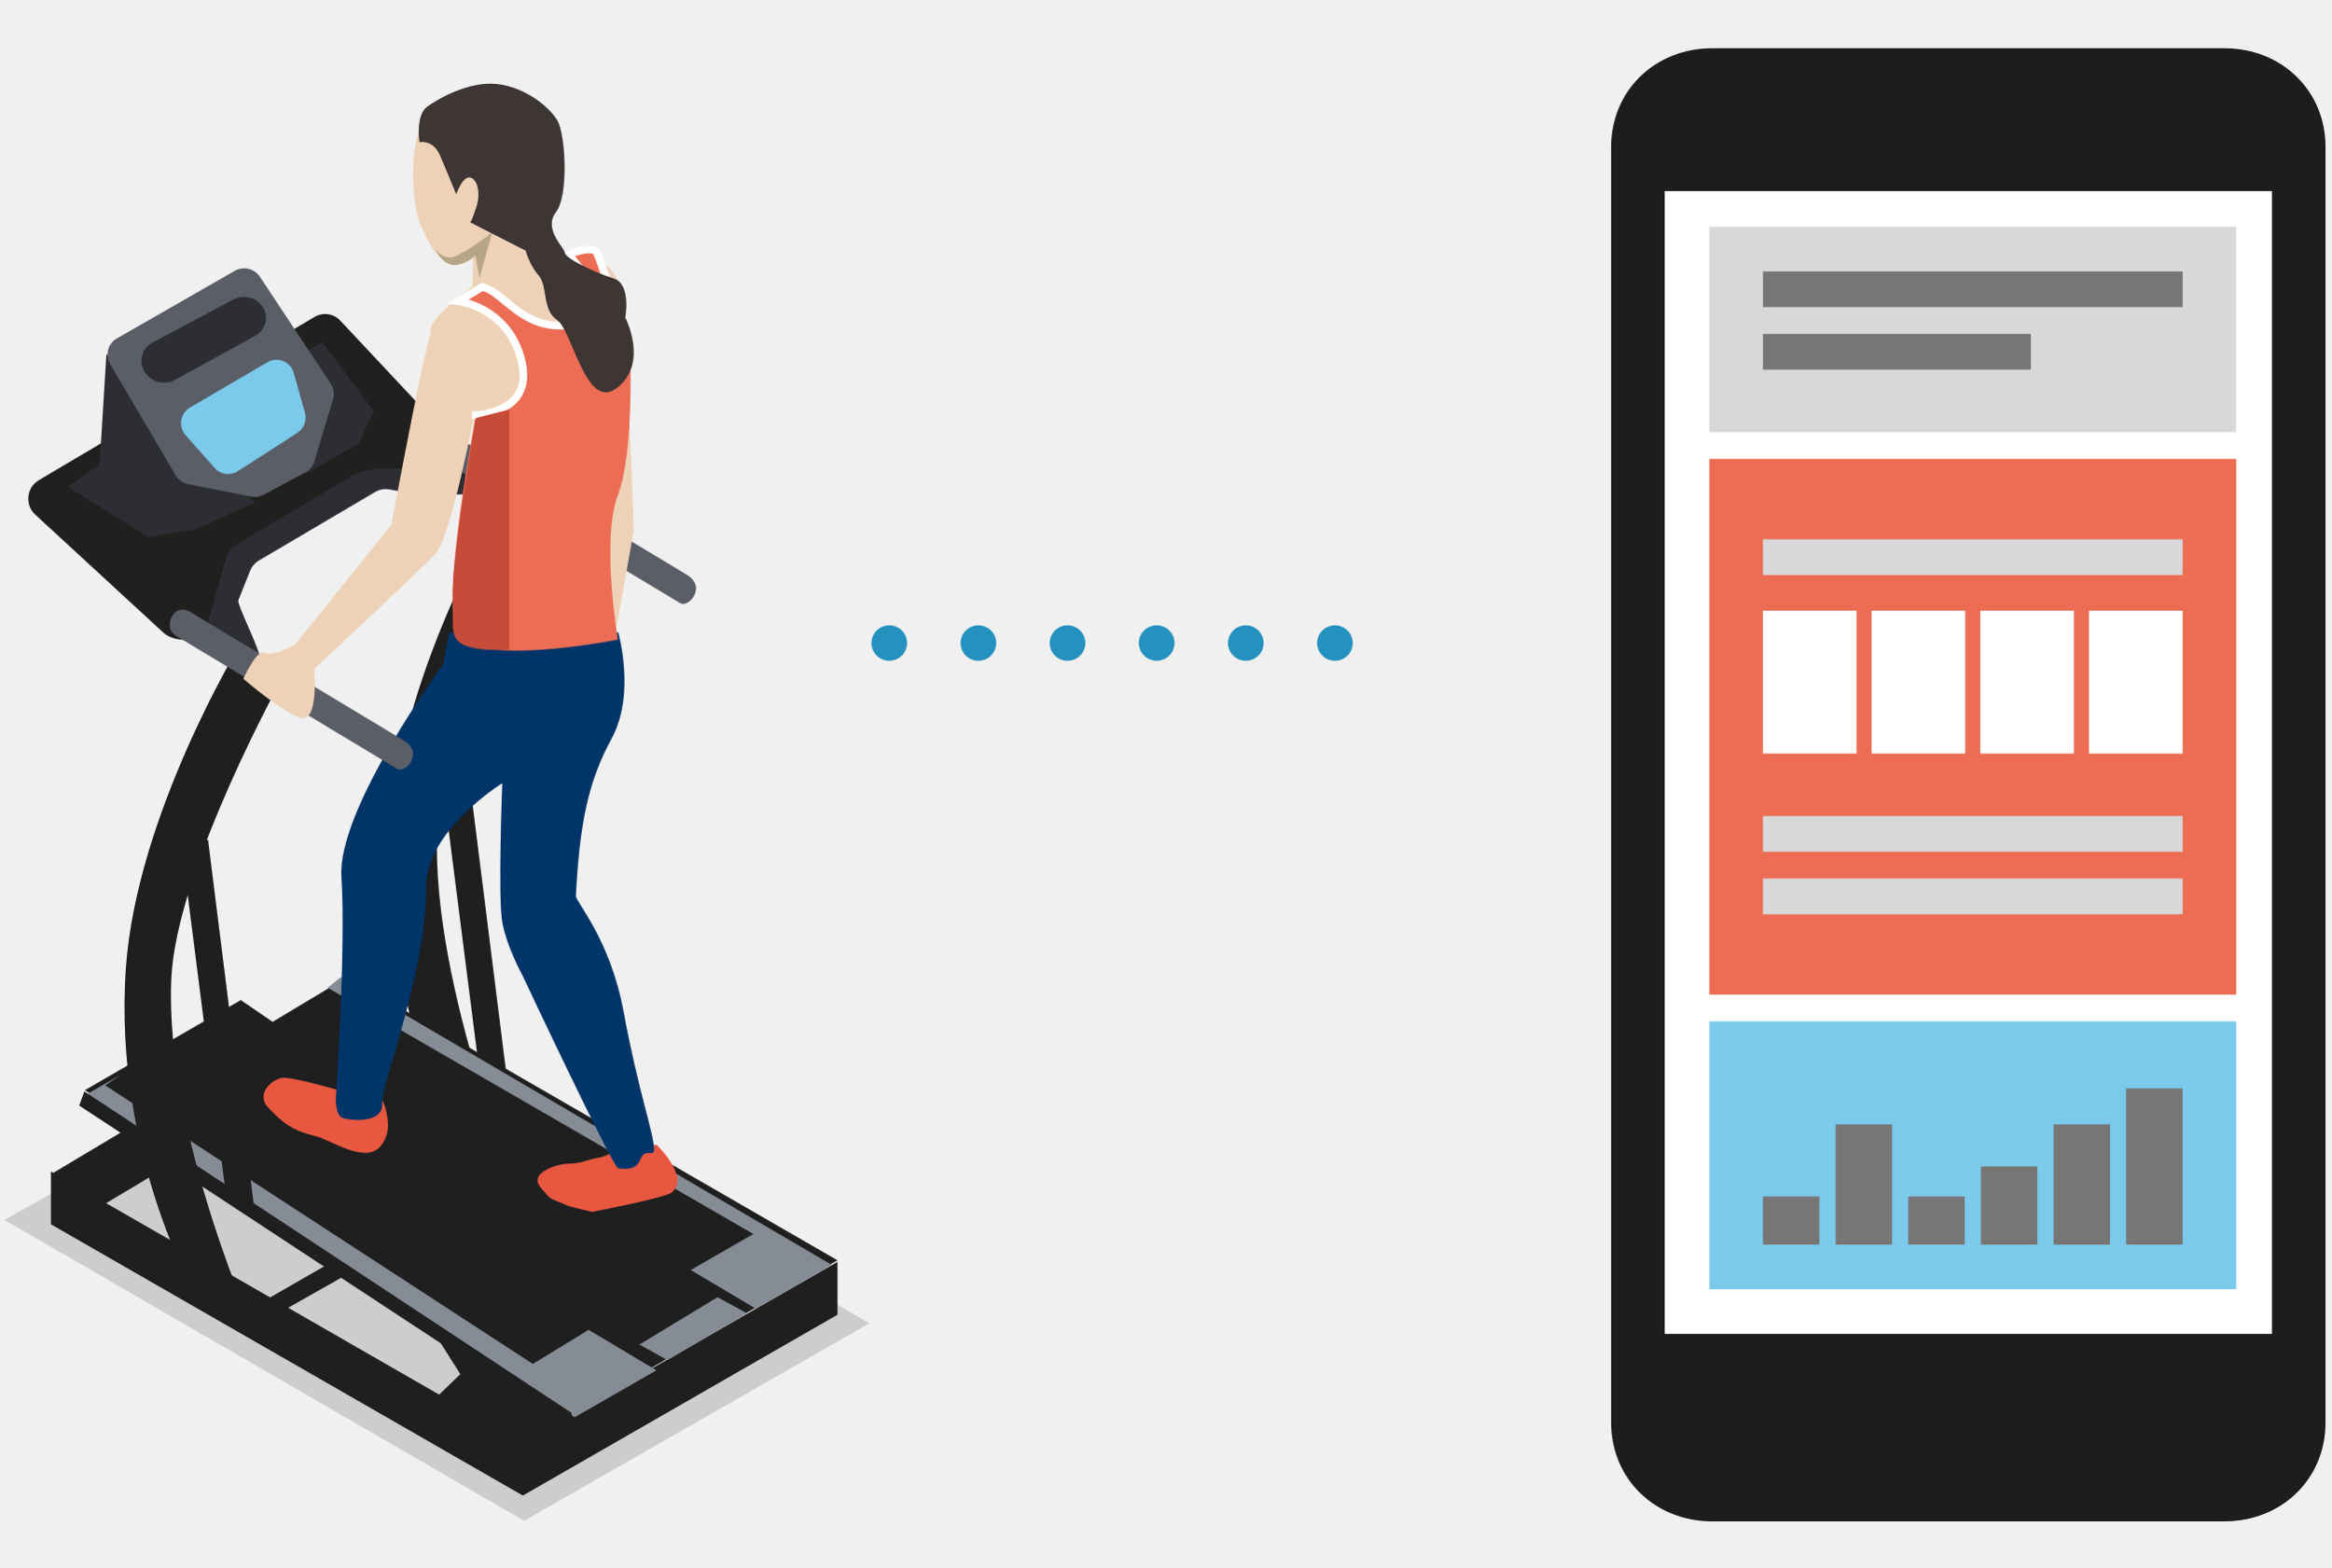
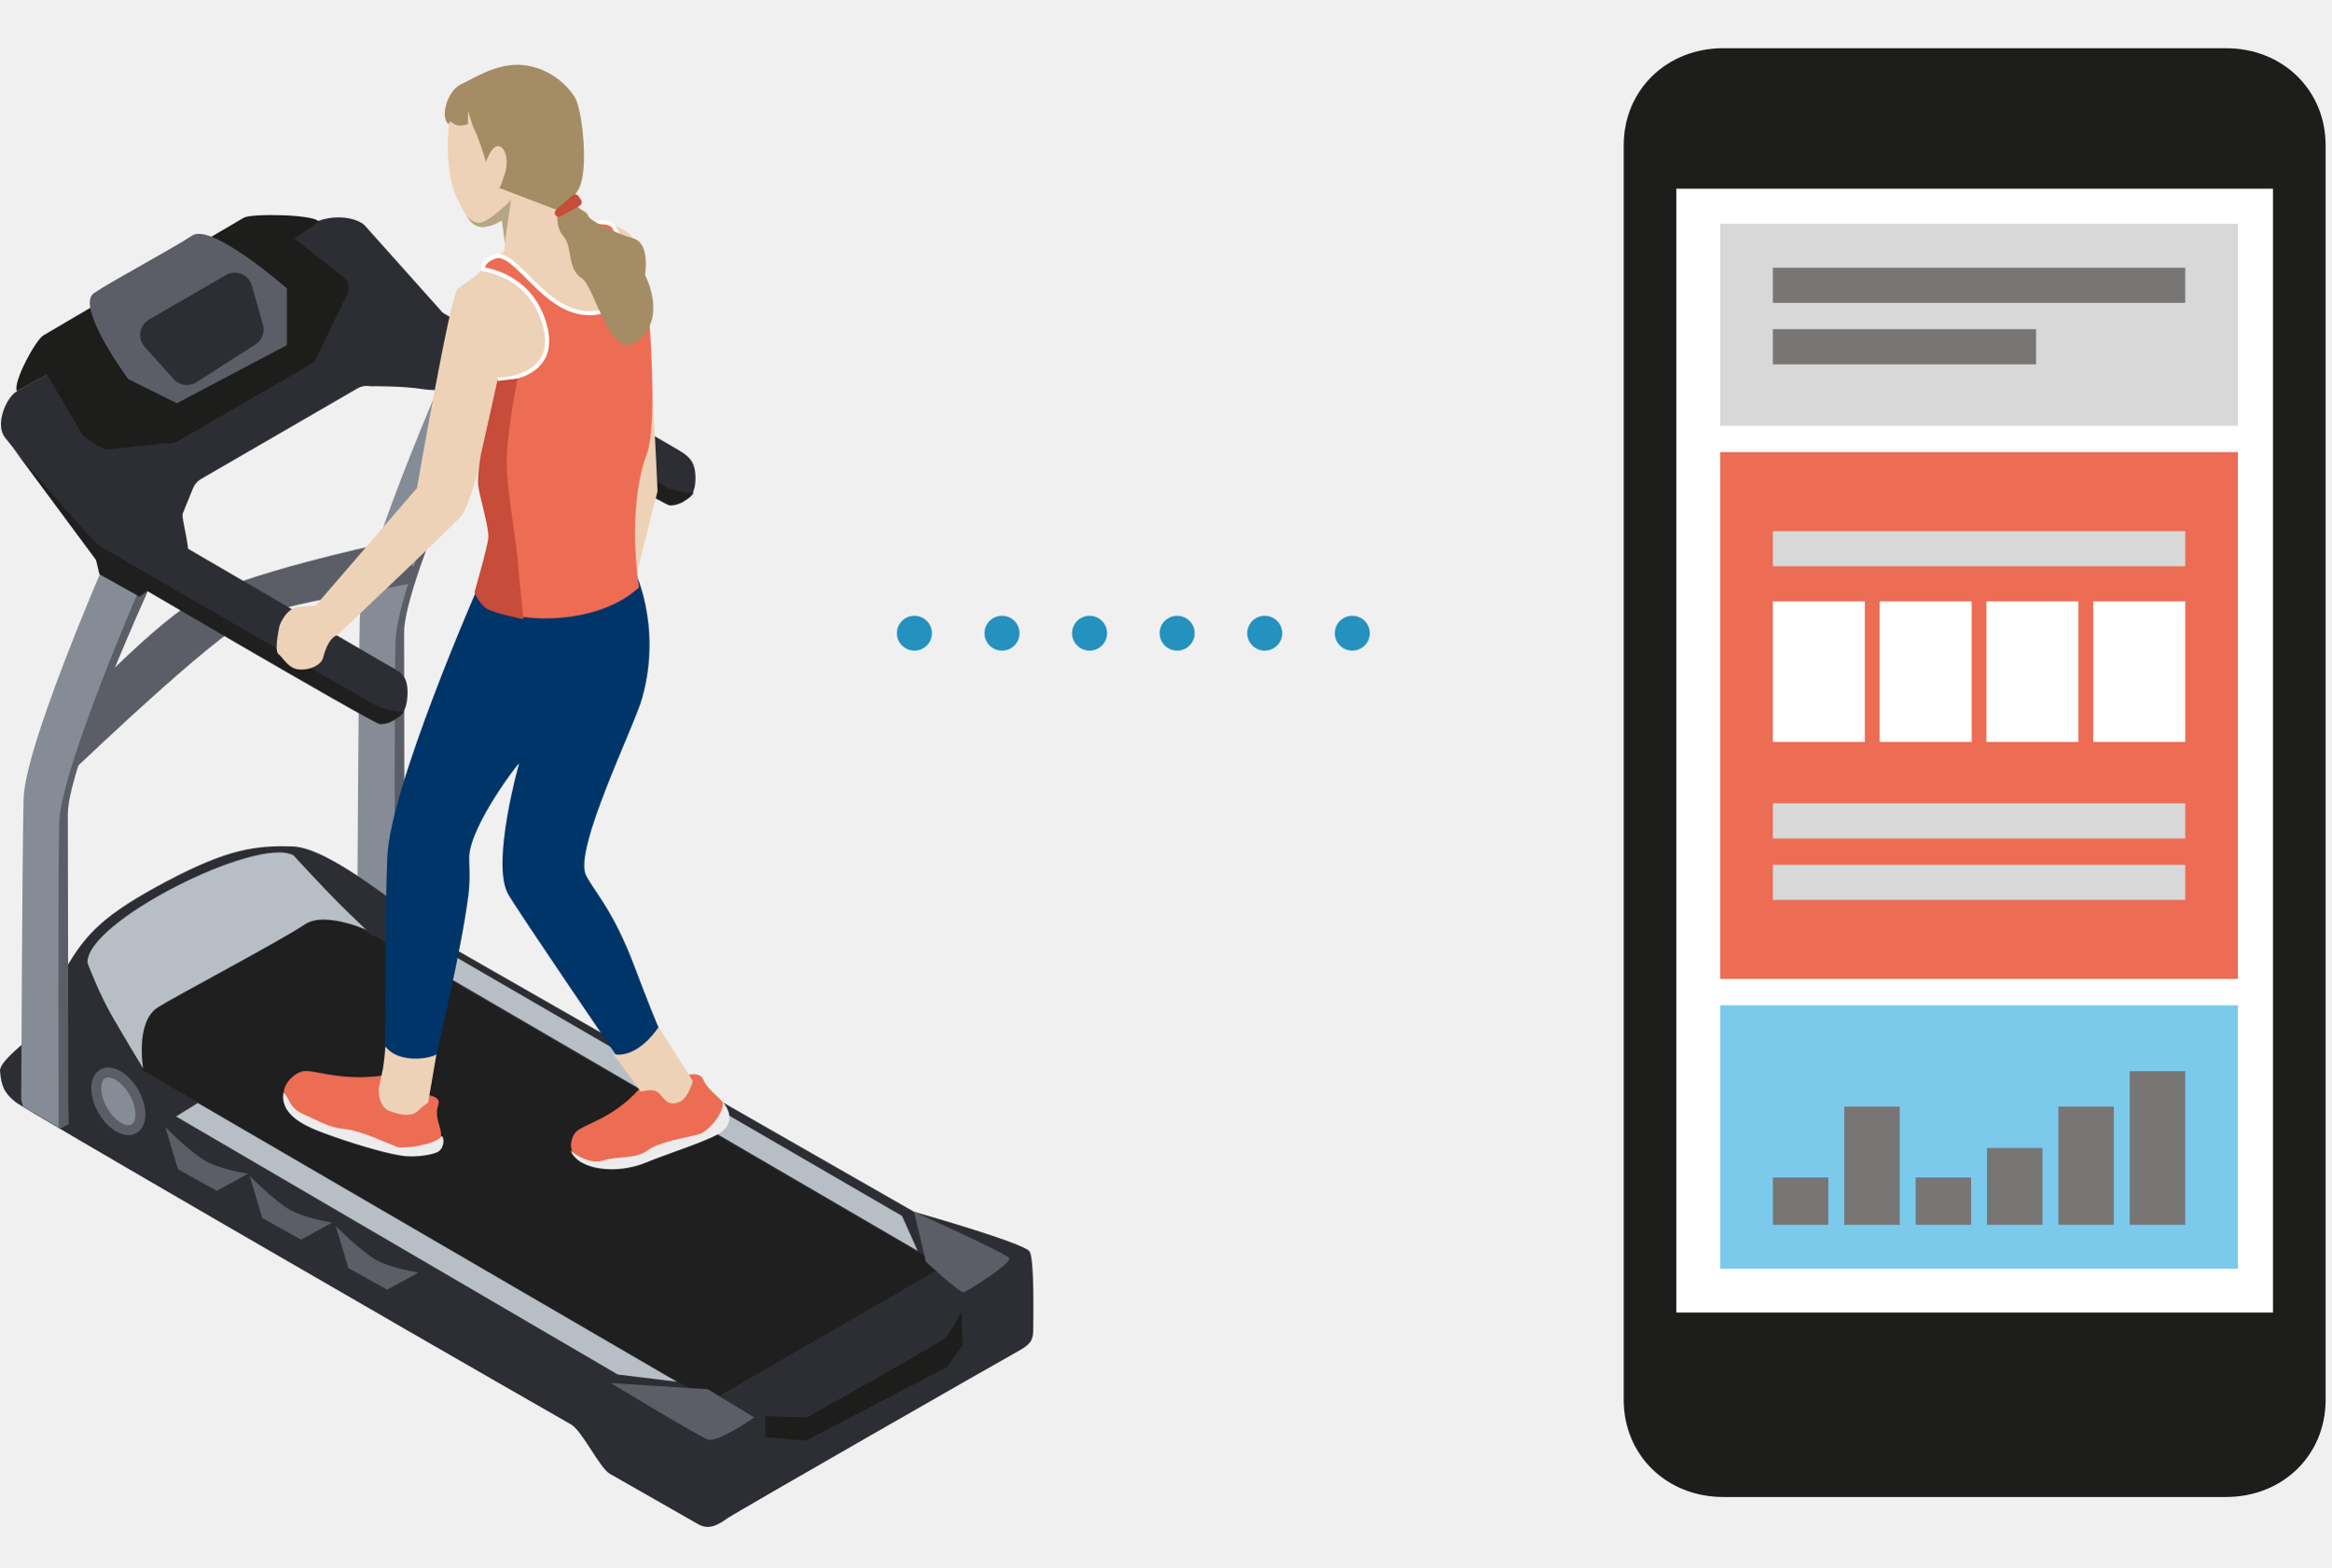
<svg xmlns="http://www.w3.org/2000/svg" width="290" height="195" viewBox="0 0 290 195">
  <g fill="none" fill-rule="evenodd" transform="translate(0 6)">
-     <g transform="translate(0 4.41)">
-       <polygon fill="#DBD9DB" points="108.153 154.254 44.443 116.912 .54 141.382 65.21 178.83" style="mix-blend-mode:multiply" />
-       <g transform="translate(3.52)">
-         <g transform="translate(0 22.398)">
-           <polyline fill="#1F1F1F" points="24.58 131.8 57.351 112.961 59.779 114.388 27.111 132.877 24.58 131.8" />
-           <polyline fill="#1F1F1F" points="59.838 103.714 56.144 100.697 50.687 57.882 54.041 57.481 59.838 103.714" />
-           <path fill="#2C2E33" d="M28.707,49.032 C29.2,48.73 25.918,42.429 26.134,41.885 L27.577,38.254 C27.799,37.696 28.197,37.229 28.707,36.928 L43.145,28.415 C43.688,28.095 44.324,27.982 44.94,28.095 L48.072,28.671 C48.733,28.793 57.48,28.787 58.044,28.415 L54.456,25.675 C56.04,24.63 53.096,23.899 51.546,22.8 L46.968,19.555 C46.125,18.957 45.02,18.91 44.132,19.434 L16.813,35.542 C15.564,36.278 15.121,37.898 15.815,39.188 L18.394,43.984 C19.117,45.33 20.791,45.792 22.081,45.003 L28.707,49.032 Z" />
-           <path fill="#1F1F1F" d="M61.619,117.229 C61.619,117.229 50.058,90.067 50.871,70.589 C51.443,56.907 64.766,32.91 64.766,32.91 L59.361,29.029 C59.361,29.029 46.614,50.016 45.236,69.022 C43.512,92.815 54.637,113.134 54.637,113.134 L61.619,117.229" />
-           <polygon fill="#1F1F1F" points="68.1 142.835 7.04 102.843 26.433 91.639 30.394 94.342 39.674 88.777 100.669 124.018" />
-           <polygon fill="#1F1F1F" points="53.747 138.185 51.114 140.728 2.816 112.961 2.816 119.538 61.528 153.291 100.669 130.789 100.669 124.213 68.051 142.965 48.481 129.837" />
-           <polyline fill="#1F1F1F" points="2.816 113.311 12.922 107.271 19.007 111.335 6.767 118.651 2.816 113.311" />
-           <polyline fill="#868C96" points="9.569 102.251 62.766 136.912 69.709 132.671 78.142 137.707 67.972 143.546 7.04 103.502 11.582 100.869" />
-           <polygon fill="#868C96" points="99.965 124.597 90.494 130.032 82.41 125.227 90.201 120.747 37.241 90.102 38.871 88.777" />
-           <polyline fill="#868C96" points="76.03 134.498 85.741 128.609 89.405 130.61 79.5 136.434 76.03 134.498" />
-           <path fill="#1F1F1F" d="M28.532,133.874 C28.532,133.874 16.971,108.561 17.784,89.083 C18.355,75.401 31.679,51.404 31.679,51.404 L26.274,47.523 C26.274,47.523 13.526,68.51 12.149,87.515 C10.425,111.309 21.549,129.78 21.549,129.78" />
-           <path fill="#20201F" d="M16.828,45.936 L0.861,31.224 C-0.453,30.013 -0.23,27.853 1.303,26.945 L35.606,6.631 C36.712,5.976 38.122,6.227 38.942,7.226 L54.637,23.975 C56.207,25.886 50.393,26.013 52.867,26.593 L48.913,25.873 C43.409,24.742 40.717,26.125 40.177,26.448 L25.73,35.072 C25.339,35.306 25.013,35.639 24.787,36.038 L22.031,45.725 C21.195,47.198 18.068,47.078 16.828,45.936" />
-           <polyline fill="#2C2E33" points="9.718 11.247 8.869 24.997 4.928 27.77 14.877 34.008 20.949 33.045 28.159 29.712 9.718 11.247" />
-           <polyline fill="#2C2E33" points="34.841 10.776 36.601 9.824 42.943 18.319 41.158 22.343 34.495 26.184 34.841 10.776" />
-           <path fill="#5B5E67" d="M27.723,28.984 L19.882,27.433 C19.228,27.303 18.661,26.902 18.325,26.331 L10.174,12.472 C9.523,11.365 9.903,9.942 11.021,9.301 L25.694,0.888 C26.762,0.275 28.127,0.596 28.805,1.62 L37.632,14.95 C38.011,15.522 38.115,16.232 37.916,16.888 L35.574,24.627 C35.396,25.215 34.989,25.708 34.445,25.999 L29.281,28.754 C28.804,29.008 28.253,29.09 27.723,28.984" />
-           <path fill="#7BCAEC" d="M19.577,21.351 L23.195,25.434 C23.924,26.256 25.135,26.424 26.056,25.831 L33.463,21.058 C34.294,20.523 34.679,19.5 34.41,18.542 L33.02,13.598 C32.623,12.184 31.015,11.527 29.757,12.262 L20.121,17.896 C18.896,18.612 18.632,20.285 19.577,21.351" />
-           <path fill="#2C2E33" d="M14.438,13.363 L14.512,13.486 C15.263,14.743 16.948,15.177 18.265,14.453 L28.199,8.991 C29.511,8.27 29.957,6.674 29.195,5.429 C28.443,4.2 26.791,3.771 25.487,4.468 L15.479,9.807 C14.154,10.513 13.688,12.108 14.438,13.363" />
-           <polyline fill="#1F1F1F" points="28.159 117.94 24.466 114.923 19.007 72.108 22.363 71.706 28.159 117.94" />
-           <polyline fill="#1F1F1F" points="67.47 144.969 6.336 104.766 6.972 103.003 67.582 143.003 67.47 144.969" />
-         </g>
-         <g transform="translate(17.456)">
-           <path fill="#E85740" d="M55.363 132.727C55.363 132.727 54.856 133.421 53.381 133.675 51.907 133.928 51.388 134.393 49.652 134.393 48.495 134.393 44.703 135.502 46.265 137.327 47.828 139.153 47.066 138.477 49.652 139.62 49.97 139.76 52.678 140.395 52.678 140.395 52.678 140.395 61.762 138.654 62.586 137.978 64.942 136.047 60.679 132.014 60.679 132.014L55.363 133.668M14.151 123.707C12.904 123.856 10.7 125.717 12.46 127.493 14.22 129.269 15.21 130.228 18.237 130.945 20.152 131.4 24.6 134.593 26.463 132.102 27.652 130.51 27.298 128.824 26.974 127.493 26.778 126.684 26.137 125.383 25.29 125.408L21.734 125.408C21.734 125.408 15.398 123.557 14.151 123.707z" />
-           <path fill="#003569" d="M21.497,98.724 C22.077,107.597 20.796,126.405 20.796,126.405 C20.796,126.405 20.796,128.248 21.497,128.633 C22.199,129.017 26.707,129.572 26.59,126.88 C26.474,124.188 32.046,110.912 32.046,99.87 C32.046,92.908 41.511,87.048 41.511,87.048 C41.511,87.048 40.948,101.247 41.511,104.347 C42.073,107.448 43.997,110.912 43.997,110.912 C43.997,110.912 55.267,134.882 55.938,134.977 C58.798,135.367 58.451,133.747 59.064,133.273 C59.706,132.776 60.415,133.487 60.395,132.594 C60.349,130.527 58.415,125.323 56.62,115.573 C54.922,106.342 50.625,101.835 50.666,101.064 C51.128,92.385 52.093,87.028 55.115,81.487 C58.136,75.945 55.938,68.285 55.938,68.285 L34.892,68.285 L34.187,72.235 C34.187,72.235 20.941,90.214 21.497,98.724 Z" />
-           <path fill="#5B5E67" d="M63.592 64.611L37.173 48.713C36.337 48.21 35.342 47.84 35.342 46.731 35.342 45.621 36.337 44.176 37.899 45.116L64.318 61.014C64.428 61.08 65.613 61.689 65.613 62.798 65.613 63.908 64.428 65.114 63.592 64.611M28.393 85.239L1.974 69.34C1.138 68.837.143 68.467.143 67.358.143 66.249 1.138 64.803 2.699 65.743L29.119 81.641C29.229 81.708 30.414 82.316 30.414 83.426 30.414 84.535 29.229 85.742 28.393 85.239" />
-           <path fill="#EED2B7" d="M11.986,70.801 C12.954,71.371 15.731,69.796 15.731,69.796 L27.737,54.832 C27.737,54.832 32.205,30.363 33.11,29.572 C34.015,28.781 39.265,25.347 39.265,25.347 L51.343,21.34 C51.343,21.34 54.075,21.527 55.543,23.807 C57.01,26.086 57.87,55.611 57.87,55.611 L55.543,68.612 L35.658,68.612 L38.023,41.17 C38.023,41.17 35.131,56.539 33.11,58.624 C31.09,60.71 18.129,72.819 18.129,72.819 C18.129,72.819 18.702,79.51 16.459,78.917 C14.216,78.324 9.295,74.049 9.295,74.049 C9.295,74.049 11.019,70.231 11.986,70.801 Z" />
-           <path fill="#EED2B7" d="M32.661,2.847 C32.661,2.847 32.331,3.603 31.222,5.819 C30.114,8.036 30.117,14.802 31.411,17.702 C32.703,20.602 34.094,23.669 37.485,21.095 C37.766,20.882 37.876,22.536 37.876,22.536 L37.781,25.24 C37.781,25.24 32.726,28.878 32.563,30.633 C32.417,32.213 37.201,42.878 39.43,42.676 C41.658,42.475 46.949,32.443 46.348,30.069 C45.747,27.696 47.31,24.082 47.31,24.082 L44.705,11.028 L40.58,5.793 L32.661,2.847" />
-           <path fill="#B7A587" d="M40.27,18.495 C40.27,18.495 36.322,21.594 35.022,21.634 C34.063,21.664 33.23,20.721 33.23,20.721 C33.23,20.721 34.144,22.746 35.74,22.559 C37.336,22.372 38.141,21.342 38.141,21.342 L38.673,24.185 L40.27,18.495" />
-           <path fill="#EC6D54" d="M50.861,29.825 C57.19,28.648 50.044,21.255 50.044,21.255 C50.044,21.255 53.017,20.023 53.534,21.015 C54.05,22.007 57.382,32.15 57.382,32.15 C57.382,32.15 58.032,45.588 55.895,51.187 C53.759,56.786 55.895,69.177 55.895,69.177 C55.895,69.177 37.976,72.754 35.895,68.344 C33.814,63.934 38.276,41.008 38.276,41.008 C38.276,41.008 45.926,41.08 44.341,34.385 C42.755,27.69 36.601,26.985 36.601,26.985 L39.525,25.246 C42.262,25.778 44.533,31.001 50.861,29.825 Z" />
-           <path stroke="#FFFFFF" stroke-width=".952" d="M37.748,41.256 C37.748,41.256 45.522,41.329 43.912,34.552 C42.301,27.776 36.046,27.063 36.046,27.063 L39.018,25.302 C41.799,25.841 44.107,31.128 50.538,29.937 C56.97,28.746 49.707,21.262 49.707,21.262 C49.707,21.262 52.729,20.016 53.254,21.02 C53.778,22.024 57.166,32.29 57.166,32.29" />
-           <path fill="#3D3635" d="M48.353,4.554 C47.33,2.854 44.344,0.44 40.894,0.049 C37.444,-0.342 33.671,1.783 32.175,2.856 C30.68,3.929 31.209,7.281 31.209,7.281 C31.209,7.281 32.878,6.916 33.749,8.898 C34.275,10.094 35.782,13.767 35.782,13.767 C35.782,13.767 36.489,11.693 37.381,11.67 C38.273,11.647 38.918,13.384 38.285,15.351 C37.651,17.318 37.498,17.249 37.498,17.249 L44.42,20.781 C44.42,20.781 44.826,22.464 46.019,23.847 C47.211,25.229 46.421,28.136 48.33,29.41 C50.239,30.683 51.935,40.961 55.841,37.816 C59.747,34.671 56.81,29.111 56.81,29.111 C56.81,29.111 57.607,24.901 55.323,24.217 C53.038,23.532 49.325,21.705 49.295,21.053 C49.266,20.401 46.562,18.126 48.187,15.995 C49.812,13.865 49.375,6.253 48.353,4.554" />
-           <path fill="#C64C39" d="M42.382,40.545 L38.232,41.596 C38.232,41.596 35.284,58.475 35.351,63.151 C35.417,67.828 34.925,69.132 36.932,69.919 C38.939,70.705 42.382,70.43 42.382,70.43" />
-         </g>
+     <g transform="translate(0 2.061)">
+       <path fill="#2C2E33" d="M52.618,107.768 L113.713,142.728 C113.713,142.728 127.496,146.628 128.096,147.678 C128.695,148.728 128.545,155.825 128.545,157.175 C128.545,158.525 128.395,159.125 126.747,160.025 C125.099,160.925 91.539,180.123 90.49,180.873 C89.442,181.623 88.243,182.373 86.895,181.623 C86.585,181.45 82.295,179.004 75.857,175.325 C74.589,174.601 72.444,169.993 71.024,169.18 C48.321,156.201 3.035,129.959 1.95,129.09 C0.451,127.89 0.152,126.99 0.002,125.19 C-0.148,123.39 8.454,117.697 8.454,117.697 L52.618,107.768 Z" />
+       <path fill="#868C96" d="M50.34,105.375 C50.34,105.375 49.786,76.702 49.786,70.132 C49.786,63.562 62.168,37.036 62.168,37.036 L57.351,33.627 C57.351,33.627 44.935,61.333 44.765,68.755 C44.594,76.177 44.47,102.288 44.47,102.288 L44.668,103.173 L49.298,105.897 L50.34,105.375 Z" />
+       <path fill="#5B5E67" d="M50.34,105.375 C50.34,105.375 50.272,77.188 50.272,70.618 C50.272,64.049 62.654,37.523 62.654,37.523 L61.784,36.618 C61.784,36.618 49.368,64.324 49.198,71.747 C49.028,79.169 49.125,105.897 49.125,105.897 L50.34,105.375 Z" />
+       <path fill="#2C2E33" d="M8.121,112.567 C10.669,108.068 13.066,105.668 20.706,101.618 C28.347,97.569 31.799,97.119 36.443,97.269 C41.088,97.419 50.221,105.368 51.719,105.968 C53.217,106.568 52.618,110.468 52.618,110.468 C52.618,110.468 16.212,133.116 13.365,131.466 C10.519,129.816 6.024,126.066 6.024,126.066 L8.121,112.567 Z" />
+       <path fill="#5B5E67" d="M6.598,82.892 C6.598,82.892 18.183,70.277 24.077,66.817 C29.972,63.358 47.044,59.696 47.044,59.696 L51.497,62.426 C51.497,62.426 52.038,64.342 50.559,64.654 C45.656,65.687 34.344,67.008 29.972,69.666 C24.28,73.125 7.004,89.81 7.004,89.81 L6.598,82.892 Z" />
+       <polygon fill="#1F1F1F" points="53.419 37.542 54.205 40.802 59.204 43.588 61.248 42.021" />
+       <path fill="#2C2E33" d="M82.432,53.601 L47.455,33.206 C46.706,32.772 50.756,32.812 50.756,31.855 C50.756,30.898 53.491,29.93 54.889,30.74 C54.889,30.74 81.721,46.377 83.652,47.496 C85.582,48.616 86.611,49.117 86.51,51.762 C86.408,54.408 84.653,54.819 82.432,53.601" />
+       <path fill="#1F1F1F" d="M37.637,20.435 L48.155,34.628 C48.155,34.628 82.377,54.748 83.289,54.822 C84.948,54.956 86.592,53.114 86.254,53.235 C85.538,53.491 83.084,52.672 83.084,52.672 C83.084,52.672 49.832,33.559 48.46,32.644 C47.088,31.728 37.637,20.435 37.637,20.435" />
+       <path fill="#2C2E33" d="M19.122,58.576 L23.29,60.725 C23.728,60.462 22.534,56.333 22.726,55.859 L24.01,52.693 C24.207,52.207 24.561,51.8 25.015,51.538 L44.454,40.278 C44.936,39.999 45.502,39.901 46.05,39.999 C46.05,39.999 50.072,39.952 52.582,40.356 C55.092,40.761 61.168,40.15 61.168,40.15 C62.578,39.239 53.671,35.752 52.293,34.794 L47.853,32.554 C47.103,32.033 46.12,31.992 45.331,32.449 L14.438,50.329 C13.328,50.971 12.933,52.383 13.55,53.508 L15.844,57.689 C16.487,58.862 17.976,59.265 19.122,58.576" />
+       <polygon fill="#1F1F1F" points="117.334 149.545 88.437 166.247 11.768 121.633 41.161 105.239" />
+       <path fill="#868C96" d="M8.508,131.809 C8.508,131.809 7.954,99.298 7.954,92.729 C7.954,86.159 20.336,59.633 20.336,59.633 L15.519,56.224 C15.519,56.224 3.103,83.93 2.933,91.352 C2.763,98.774 2.638,128.723 2.638,128.723 L2.836,129.608 L7.467,132.331 L8.508,131.809 Z" />
+       <path fill="#5B5E67" d="M8.508,131.809 C8.508,131.809 8.44,99.785 8.44,93.215 C8.44,86.646 20.823,60.12 20.823,60.12 L19.953,59.215 C19.953,59.215 7.536,86.921 7.366,94.343 C7.196,101.766 7.293,132.331 7.293,132.331 L8.508,131.809 Z" />
+       <path fill="#2C2E33" d="M11.588,60.139 L0.616,46.374 C-0.651,44.76 0.746,41.409 2.112,40.611 L38.414,19.945 C41.638,18.216 44.706,19.184 45.438,20.061 L54.889,30.638 C56.289,32.317 55.481,36.192 54.584,37.251 L49.678,37.305 C44.773,36.311 42.374,37.526 41.893,37.809 L22.418,49.221 C22.069,49.426 21.78,49.719 21.577,50.07 L19.122,58.576 C18.377,59.869 12.692,61.142 11.588,60.139" />
+       <path fill="#1D1D1B" d="M20.682,47.083 L13.279,47.872 C12.7,47.757 10.469,46.424 10.171,45.913 L5.839,38.52 L2.112,40.611 C1.535,39.621 4.413,34.236 5.405,33.663 L30.333,19.027 C31.281,18.479 39.055,18.595 39.656,19.51 L36.632,21.638 L43.02,26.63 C43.356,27.142 43.448,27.776 43.272,28.362 L39.56,36.073 C39.402,36.598 39.042,37.04 38.559,37.299 L22.063,46.877 C21.641,47.104 21.152,47.177 20.682,47.083" />
+       <path fill="#2C2E33" d="M46.565,80.533 L11.588,60.139 C10.839,59.705 14.89,59.744 14.89,58.787 C14.89,57.831 17.624,56.862 19.022,57.673 C19.022,57.673 45.854,73.31 47.785,74.429 C49.716,75.548 50.792,75.762 50.691,78.408 C50.589,81.052 49.266,82.272 46.565,80.533" />
+       <polygon fill="#1F1F1F" points="11.588 60.139 12.373 63.4 17.372 66.185 19.416 64.618" />
+       <path fill="#1F1F1F" d="M1.594,47.652 L12.112,61.844 C12.112,61.844 46.334,81.964 47.246,82.038 C48.905,82.173 50.549,80.331 50.211,80.451 C49.495,80.707 47.041,79.888 47.041,79.888 C47.041,79.888 13.789,60.776 12.417,59.86 C11.045,58.945 1.594,47.652 1.594,47.652" />
+       <path fill="#5B5E67" d="M11.705,28.398 C14.144,26.771 21.461,22.879 23.9,21.251 C26.339,19.623 35.689,27.823 35.689,27.823 L35.689,34.884 L21.997,42.12 L15.955,39.111 C15.955,39.111 9.266,30.026 11.705,28.398" />
+       <path fill="#B8BEC6" d="M17.814,124.906 C17.814,124.906 11.176,115.339 10.893,111.796 C10.486,106.71 32.025,95.926 36.497,98.367 C40.968,100.809 46.258,107.931 46.258,107.931 C46.258,107.931 40.5,105.168 37.858,106.999 C35.216,108.831 21.581,116.036 19.632,117.29 C16.787,119.122 17.814,124.906 17.814,124.906" />
+       <path fill="#2C2E33" d="M17.814 124.906L13.066 127.716C13.066 127.716 8.72 116.725 10.893 111.796 10.893 111.796 12.316 115.567 13.964 118.417 15.612 121.267 17.814 124.906 17.814 124.906M46.476 108.518L49.922 106.418C49.922 106.418 41.045 99.466 36.497 98.368 36.497 98.368 40.333 102.518 41.981 104.168 43.629 105.818 46.476 108.518 46.476 108.518" />
+       <polygon fill="#B8BEC6" points="53.667 112.331 56.363 110.831 112.215 143.242 114.162 147.591" />
+       <polygon fill="#B8BEC6" points="21.905 130.866 24.601 129.193 84.198 163.876 76.857 162.977" />
+       <path fill="#868C96" d="M11.971,127.354 C11.971,129.117 13.201,131.276 14.719,132.175 C16.237,133.074 17.467,132.373 17.467,130.61 C17.467,128.846 16.237,126.688 14.719,125.789 C13.201,124.89 11.971,125.59 11.971,127.354" />
+       <path stroke="#5B5E67" stroke-width="1.241" d="M11.971,127.354 C11.971,129.117 13.201,131.276 14.719,132.175 C16.237,133.074 17.467,132.373 17.467,130.61 C17.467,128.846 16.237,126.688 14.719,125.789 C13.201,124.89 11.971,125.59 11.971,127.354 Z" />
+       <path fill="#5B5E67" d="M26.97 140.12L22.14 137.428 20.567 132.179C20.567 132.179 23.702 135.385 25.661 136.453 27.619 137.522 30.862 137.984 30.862 137.984L26.97 140.12zM37.458 146.195L32.627 143.503 31.055 138.253C31.055 138.253 34.19 141.459 36.148 142.528 38.107 143.596 41.35 144.058 41.35 144.058L37.458 146.195zM48.17 152.419L43.34 149.727 41.767 144.478C41.767 144.478 44.902 147.684 46.86 148.752 48.819 149.821 52.062 150.283 52.062 150.283L48.17 152.419zM75.992 164.042L88.046 164.805 93.838 168.315C93.838 168.315 89.265 171.52 88.046 171.062 86.826 170.604 75.992 164.042 75.992 164.042M115.179 148.935L113.713 142.728C113.713 142.728 125.087 147.866 125.545 148.477 126.002 149.087 120.362 152.597 119.905 152.75 119.447 152.902 115.179 148.935 115.179 148.935" />
+       <path fill="#1D1D1B" d="M95.215,168.163 L100.397,168.315 C100.397,168.315 117.013,159.006 117.623,158.396 C118.232,157.785 119.605,155.191 119.605,155.191 L119.757,159.312 L117.775,162.058 L100.245,171.215 L95.215,170.757 L95.215,168.163 Z" />
+       <path fill="#2C2E33" d="M18.002,35.096 L21.59,39.108 C22.313,39.916 23.514,40.081 24.428,39.497 L31.773,34.808 C32.598,34.282 32.98,33.277 32.712,32.336 L31.334,27.478 C30.94,26.089 29.346,25.443 28.098,26.166 L18.542,31.701 C17.327,32.405 17.066,34.049 18.002,35.096" />
+       <path fill="#EC6D54" d="M79.541,127.428 C76.222,131.189 72.585,131.81 71.644,132.802 C70.704,133.795 70.62,136.461 73.261,136.632 C75.903,136.803 78.953,136.892 81.95,135.337 C83.847,134.353 89.888,132.696 90.42,131.046 C91.062,129.053 88.237,128.164 87.467,126.216 C87.151,125.415 85.622,125.449 84.911,126.038 C84.911,126.038 82.861,123.666 79.541,127.428" />
+       <path fill="#ECECEC" d="M71,135.138 C71,135.138 73.168,136.968 75.032,136.355 C76.897,135.742 79.01,136.239 80.578,135.082 C82.145,133.924 85.989,133.424 87.076,133.039 C88.162,132.655 90.197,130.343 89.888,129.054 C89.888,129.054 91.824,131.026 89.888,132.696 C88.692,133.727 83.502,135.317 80.193,136.667 C76.885,138.017 72.02,137.641 71,135.138" />
+       <path fill="#EC6D54" d="M47.748,125.764 C42.501,126.506 39.331,125.112 37.89,125.216 C36.448,125.32 34.058,127.739 36.012,129.67 C37.967,131.601 40.696,132.764 44.151,133.642 C46.339,134.198 52.105,137.141 54.349,134.614 C55.783,133 53.81,131.487 54.508,129.472 C54.77,128.719 54.237,128.388 53.316,128.229 C53.165,128.203 53.042,128.09 53.011,127.94 C52.862,127.192 52.057,125.155 47.748,125.764" />
+       <path fill="#003569" d="M59.351,65.254 C59.351,65.254 48.543,89.922 48.185,98.508 C47.819,107.283 47.987,120.947 47.886,122.424 C47.883,122.469 48.358,123.332 48.371,123.375 C48.554,123.971 48.744,124.94 50.334,125.422 C51.976,125.92 53.784,126.291 54.243,123.616 C54.523,121.989 57.338,110.444 58.254,103.469 C58.559,101.144 58.343,99.375 58.373,98.553 C58.516,94.642 64.591,86.708 64.568,86.958 C64.568,86.958 61.07,99.322 63.196,103.173 C64.248,105.079 77.48,124.469 77.48,124.469 L82.704,121.387 C82.704,121.387 82.452,121.514 78.92,112.167 C76.243,105.085 73.924,102.894 72.901,100.844 C71.315,97.669 78.878,82.437 79.899,78.773 C82.468,69.562 78.759,62.517 78.759,62.517 L60.53,63.014 L59.351,65.254 Z" />
+       <path fill="#EED2B7" d="M34.789,69.748 C34.789,69.748 35.553,67.658 37.088,67.447 C38.188,67.295 39.21,67.358 39.21,67.358 L51.878,52.659 C51.878,52.659 56.026,28.694 56.915,27.91 C57.804,27.126 62.975,23.708 62.975,23.708 L74.917,19.648 C74.917,19.648 77.632,19.798 79.116,22.007 C80.599,24.217 81.799,53.06 81.799,53.06 L79.024,64.168 L61.734,63.463 L61.928,39.185 C61.928,39.185 59.238,54.238 57.257,56.301 C55.275,58.363 41.951,70.988 41.951,70.988 C41.951,70.988 40.89,71.076 40.183,73.82 C39.97,74.646 38.608,75.373 37.177,75.236 C35.873,75.112 35.32,73.895 34.612,73.289 C34.083,72.835 34.789,69.748 34.789,69.748" />
+       <path fill="#EED2B7" d="M57.712,3.324 C57.712,3.324 57.412,3.234 56.399,5.297 C55.387,7.359 55.466,13.615 56.708,16.282 C57.949,18.949 59.079,21.547 62.426,19.352 C62.701,19.171 62.808,20.679 62.808,20.679 L62.749,23.18 C62.749,23.18 58.062,26.602 57.929,28.226 C57.81,29.689 62.403,39.496 64.485,39.285 C66.567,39.074 71.403,29.737 70.815,27.55 C70.226,25.362 71.648,22.002 71.648,22.002 L69.066,9.961 L65.15,5.166 L57.712,3.324 Z" />
+       <path fill="#B7A587" d="M63.579,16.831 C63.579,16.831 60.809,19.615 59.652,19.668 C58.798,19.707 58.046,18.803 58.046,18.803 C58.046,18.803 58.818,20.385 60.238,20.186 C61.657,19.988 62.426,19.351 62.426,19.351 L62.8,22.138 L63.579,16.831 Z" />
+       <path fill="#EC6D54" d="M61.959,23.769 C64.931,23.954 68.396,32.012 74.626,30.783 C80.855,29.554 73.304,19.667 73.304,19.667 C73.304,19.667 75.881,19.247 76.402,20.214 C76.923,21.181 80.672,30.268 80.672,30.268 C80.672,30.268 81.891,44.556 80.496,48.33 C77.879,55.409 79.504,65.022 79.504,65.022 C72.762,71.315 57.166,69.079 59.496,64.346 C63.172,56.88 58.957,55.626 59.846,50.029 C60.749,44.351 61.928,39.185 61.928,39.185 C61.928,39.185 69.476,39.165 67.833,32.616 C66.19,26.066 60.11,25.449 60.11,25.449 C60.11,25.449 59.807,24.322 61.959,23.769" />
+       <path fill="#EED2B7" d="M79.744 127.784L76.303 123.094C77.52 123.422 79.795 122.86 81.941 119.734L86.19 126.453C86.19 126.453 85.63 128.67 84.438 129.105 82.583 129.783 82.469 127.819 81.349 127.64 80.525 127.509 79.744 127.784 79.744 127.784M47.118 127.356C47.113 127.378 47.111 127.395 47.11 127.417 47.1 127.69 47.075 129.634 48.404 130.164 49.835 130.734 51.25 130.921 51.994 130.172 52.505 129.657 52.909 129.38 53.111 129.257 53.203 129.201 53.267 129.111 53.287 129.004L54.296 123.112C54.297 123.244 52.612 123.903 50.643 123.589 48.314 123.218 47.964 121.948 47.943 122.264 47.901 122.915 47.712 124.568 47.615 125.034 47.458 125.779 47.164 127.141 47.118 127.356" />
+       <path fill="#ECECEC" d="M35.228,128.087 C35.263,127.652 35.783,128.546 35.976,128.937 C36.348,129.69 36.896,130.23 37.862,130.642 C39.761,131.454 40.864,132.241 42.914,132.442 C44.965,132.642 48.283,134.254 49.425,134.667 C50.116,134.916 53.979,134.455 54.879,133.395 C55.195,133.023 55.461,134.667 54.508,135.25 C53.887,135.63 51.94,135.933 50.45,135.807 C48.785,135.666 45.045,134.615 41.49,133.37 C38.547,132.341 34.99,131.046 35.228,128.087" />
+       <path stroke="#FFFFFF" stroke-width=".5" d="M61.928,39.185 C61.928,39.185 69.476,39.165 67.833,32.615 C66.19,26.066 60.11,25.449 60.11,25.449 C60.11,25.449 59.807,24.322 61.959,23.769 C64.93,23.955 68.396,32.013 74.625,30.783 C80.855,29.554 73.304,19.667 73.304,19.667 C73.304,19.667 75.881,19.247 76.402,20.214 C76.923,21.181 80.672,30.268 80.672,30.268" />
+       <path fill="#C74C39" d="M59.825,48.484 C59.825,48.484 59.365,51.018 59.48,52.285 C59.595,53.552 60.861,57.584 60.746,58.851 C60.631,60.118 59.02,65.647 59.02,65.647 C59.02,65.647 59.595,67.144 60.631,67.72 C61.666,68.296 65.118,68.987 65.118,68.987 C65.118,68.987 64.658,64.841 64.428,61.846 C64.198,58.851 62.932,52.515 63.047,48.829 C63.162,45.143 64.378,39.038 64.378,39.038 L61.876,39.341 L59.825,48.484 Z" />
+       <path fill="#A48C65" d="M80.239,26.153 C80.239,26.153 80.935,22.22 78.797,21.608 C76.659,20.996 73.176,19.334 73.141,18.727 C73.106,18.12 70.355,17.687 71.845,15.683 C73.337,13.678 72.485,5.618 71.512,4.046 C70.54,2.473 68.293,0.361 65.071,0.036 C61.849,-0.29 58.915,1.714 57.354,2.426 C55.66,3.199 54.684,6.517 55.82,7.411 C56.156,6.384 56.174,8.131 58.213,7.368 L58.229,5.737 L58.831,7.662 C59.644,9.204 60.458,12.087 60.458,12.087 C60.458,12.087 61.094,10.146 61.925,10.115 C62.756,10.084 63.378,11.695 62.809,13.536 C62.241,15.376 62.097,15.314 62.097,15.314 L69.384,18.108 C69.384,18.108 68.989,20.093 70.116,21.368 C71.244,22.643 70.54,25.362 72.334,26.527 C74.129,27.693 75.826,37.254 79.433,34.278 C83.04,31.302 80.239,26.153 80.239,26.153" />
+       <path fill="#C74C39" d="M69.196,18.033 L71.223,16.255 C71.454,16.054 71.808,16.1 71.977,16.355 L72.285,16.817 C72.448,17.063 72.369,17.395 72.112,17.539 L69.777,18.854 C69.408,19.062 68.964,18.752 69.029,18.334 C69.048,18.217 69.107,18.111 69.196,18.033" />
+     </g>
+     <path fill="#2591BF" d="M113.759,74.961 C112.555,74.961 111.58,73.99 111.58,72.792 C111.58,71.595 112.555,70.624 113.759,70.624 C114.962,70.624 115.938,71.595 115.938,72.792 C115.938,73.99 114.962,74.961 113.759,74.961 Z M124.654,74.961 C123.451,74.961 122.475,73.99 122.475,72.792 C122.475,71.595 123.451,70.624 124.654,70.624 C125.858,70.624 126.833,71.595 126.833,72.792 C126.833,73.99 125.858,74.961 124.654,74.961 Z M135.55,74.961 C134.346,74.961 133.37,73.99 133.37,72.792 C133.37,71.595 134.346,70.624 135.55,70.624 C136.753,70.624 137.729,71.595 137.729,72.792 C137.729,73.99 136.753,74.961 135.55,74.961 Z M146.445,74.961 C145.241,74.961 144.266,73.99 144.266,72.792 C144.266,71.595 145.241,70.624 146.445,70.624 C147.648,70.624 148.624,71.595 148.624,72.792 C148.624,73.99 147.648,74.961 146.445,74.961 Z M157.34,74.961 C156.137,74.961 155.161,73.99 155.161,72.792 C155.161,71.595 156.137,70.624 157.34,70.624 C158.544,70.624 159.519,71.595 159.519,72.792 C159.519,73.99 158.544,74.961 157.34,74.961 Z M168.236,74.961 C167.032,74.961 166.057,73.99 166.057,72.792 C166.057,71.595 167.032,70.624 168.236,70.624 C169.439,70.624 170.415,71.595 170.415,72.792 C170.415,73.99 169.439,74.961 168.236,74.961 Z" />
+     <g transform="translate(202)">
+       <path fill="#1D1D1B" d="M74.94,0 L12.383,0 C5.338,0 0,5.21 0,12.088 L0,168.189 C0,175.067 5.338,180.277 12.383,180.277 L74.94,180.277 C81.986,180.277 87.323,175.067 87.323,168.189 L87.323,12.088 C87.323,5.21 81.986,0 74.94,0 L74.94,0 Z" />
+       <polygon fill="#FFFFFF" points="6.549 17.481 80.774 17.481 80.774 157.333 6.549 157.333" />
+       <g transform="translate(12.007 21.852)">
+         <rect width="64.401" height="25.13" fill="#D8D8D8" />
+         <rect width="51.303" height="4.37" x="6.549" y="5.463" fill="#777675" />
+         <rect width="32.746" height="4.37" x="6.549" y="13.111" fill="#777675" />
      </g>
-     </g>
-     <path fill="#2591BF" d="M110.631,76.222 C109.406,76.222 108.413,75.235 108.413,74.017 C108.413,72.8 109.406,71.813 110.631,71.813 C111.855,71.813 112.848,72.8 112.848,74.017 C112.848,75.235 111.855,76.222 110.631,76.222 Z M121.719,76.222 C120.495,76.222 119.502,75.235 119.502,74.017 C119.502,72.8 120.495,71.813 121.719,71.813 C122.944,71.813 123.937,72.8 123.937,74.017 C123.937,75.235 122.944,76.222 121.719,76.222 Z M132.808,76.222 C131.583,76.222 130.59,75.235 130.59,74.017 C130.59,72.8 131.583,71.813 132.808,71.813 C134.033,71.813 135.026,72.8 135.026,74.017 C135.026,75.235 134.033,76.222 132.808,76.222 Z M143.897,76.222 C142.672,76.222 141.679,75.235 141.679,74.017 C141.679,72.8 142.672,71.813 143.897,71.813 C145.122,71.813 146.115,72.8 146.115,74.017 C146.115,75.235 145.122,76.222 143.897,76.222 Z M154.986,76.222 C153.761,76.222 152.768,75.235 152.768,74.017 C152.768,72.8 153.761,71.813 154.986,71.813 C156.21,71.813 157.203,72.8 157.203,74.017 C157.203,75.235 156.21,76.222 154.986,76.222 Z M166.074,76.222 C164.85,76.222 163.857,75.235 163.857,74.017 C163.857,72.8 164.85,71.813 166.074,71.813 C167.299,71.813 168.292,72.8 168.292,74.017 C168.292,75.235 167.299,76.222 166.074,76.222 Z" />
-     <g transform="translate(200.438)">
-       <path fill="#1D1D1B" d="M76.27,0 L12.603,0 C5.432,0 0,5.298 0,12.291 L0,171.019 C0,178.013 5.432,183.311 12.603,183.311 L76.27,183.311 C83.441,183.311 88.873,178.013 88.873,171.019 L88.873,12.291 C88.873,5.298 83.441,0 76.27,0 L76.27,0 Z" />
-       <polygon fill="#FFFFFF" points="6.666 17.776 82.208 17.776 82.208 159.98 6.666 159.98" />
-       <g transform="translate(12.22 22.22)">
-         <rect width="65.544" height="25.552" fill="#D8D8D8" />
-         <rect width="52.213" height="4.444" x="6.666" y="5.555" fill="#777675" />
-         <rect width="33.328" height="4.444" x="6.666" y="13.332" fill="#777675" />
+       <g transform="translate(12.007 50.26)">
+         <rect width="64.401" height="65.555" fill="#EC6D54" />
+         <rect width="51.303" height="4.37" x="6.549" y="9.833" fill="#D8D8D8" />
+         <rect width="51.303" height="4.37" x="6.549" y="43.704" fill="#D8D8D8" />
+         <rect width="51.303" height="4.37" x="6.549" y="51.352" fill="#D8D8D8" />
+         <rect width="11.447" height="17.481" x="6.549" y="18.574" fill="#FFFFFF" />
+         <rect width="11.447" height="17.481" x="33.119" y="18.574" fill="#FFFFFF" />
+         <rect width="11.447" height="17.481" x="19.834" y="18.574" fill="#FFFFFF" />
+         <rect width="11.447" height="17.481" x="46.404" y="18.574" fill="#FFFFFF" />
      </g>
-       <g transform="translate(12.22 51.105)">
-         <rect width="65.544" height="66.658" fill="#EC6D54" />
-         <rect width="52.213" height="4.444" x="6.666" y="9.999" fill="#D8D8D8" />
-         <rect width="52.213" height="4.444" x="6.666" y="44.439" fill="#D8D8D8" />
-         <rect width="52.213" height="4.444" x="6.666" y="52.216" fill="#D8D8D8" />
-         <rect width="11.65" height="17.776" x="6.666" y="18.887" fill="#FFFFFF" />
-         <rect width="11.65" height="17.776" x="33.707" y="18.887" fill="#FFFFFF" />
-         <rect width="11.65" height="17.776" x="20.186" y="18.887" fill="#FFFFFF" />
-         <rect width="11.65" height="17.776" x="47.228" y="18.887" fill="#FFFFFF" />
-       </g>
-       <g transform="translate(12.22 121.096)">
-         <rect width="65.544" height="33.329" fill="#7BCAEC" />
-         <rect width="7.029" height="5.981" x="6.666" y="21.793" fill="#777675" />
-         <rect width="7.029" height="5.981" x="24.739" y="21.793" fill="#777675" />
-         <rect width="7.029" height="14.954" x="42.813" y="12.821" fill="#777675" />
-         <rect width="7.029" height="14.954" x="15.702" y="12.821" fill="#777675" />
-         <rect width="7.029" height="9.72" x="33.776" y="18.055" fill="#777675" />
-         <rect width="7.029" height="19.44" x="51.85" y="8.335" fill="#777675" />
+       <g transform="translate(12.007 119.092)">
+         <rect width="64.401" height="32.778" fill="#7BCAEC" />
+         <rect width="6.906" height="5.882" x="6.549" y="21.432" fill="#777675" />
+         <rect width="6.906" height="5.882" x="24.308" y="21.432" fill="#777675" />
+         <rect width="6.906" height="14.706" x="42.066" y="12.609" fill="#777675" />
+         <rect width="6.906" height="14.706" x="15.429" y="12.609" fill="#777675" />
+         <rect width="6.906" height="9.559" x="33.187" y="17.756" fill="#777675" />
+         <rect width="6.906" height="19.118" x="50.946" y="8.197" fill="#777675" />
      </g>
    </g>
  </g>
</svg>
